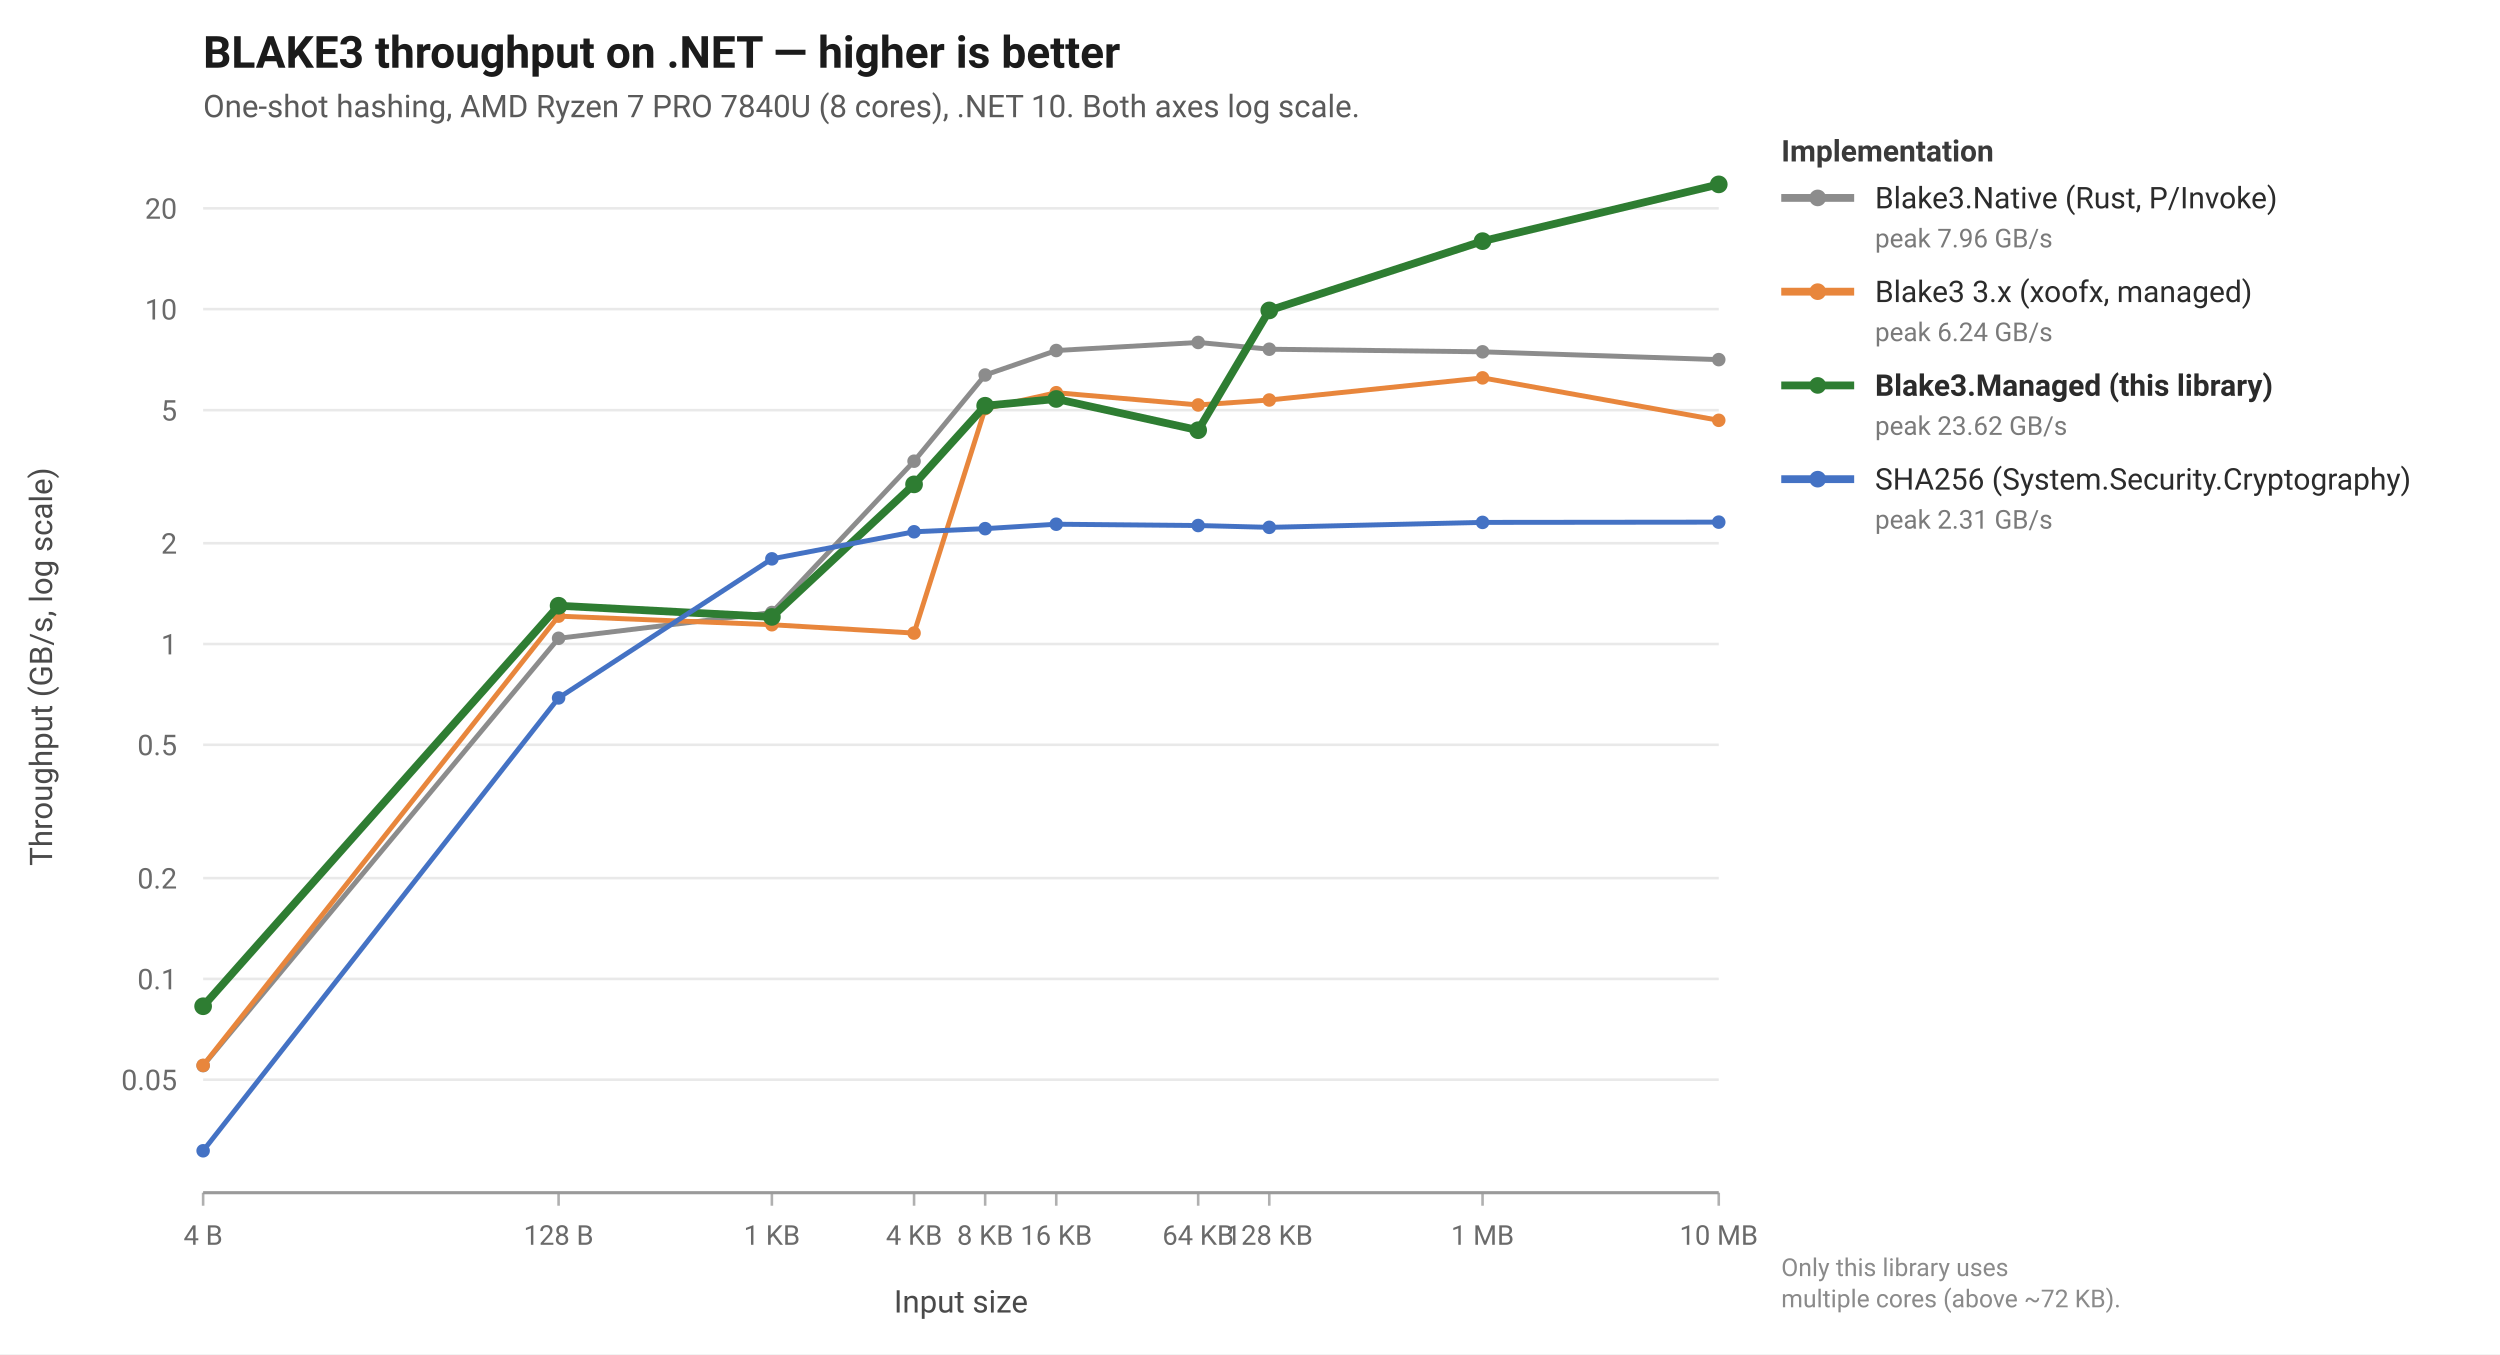
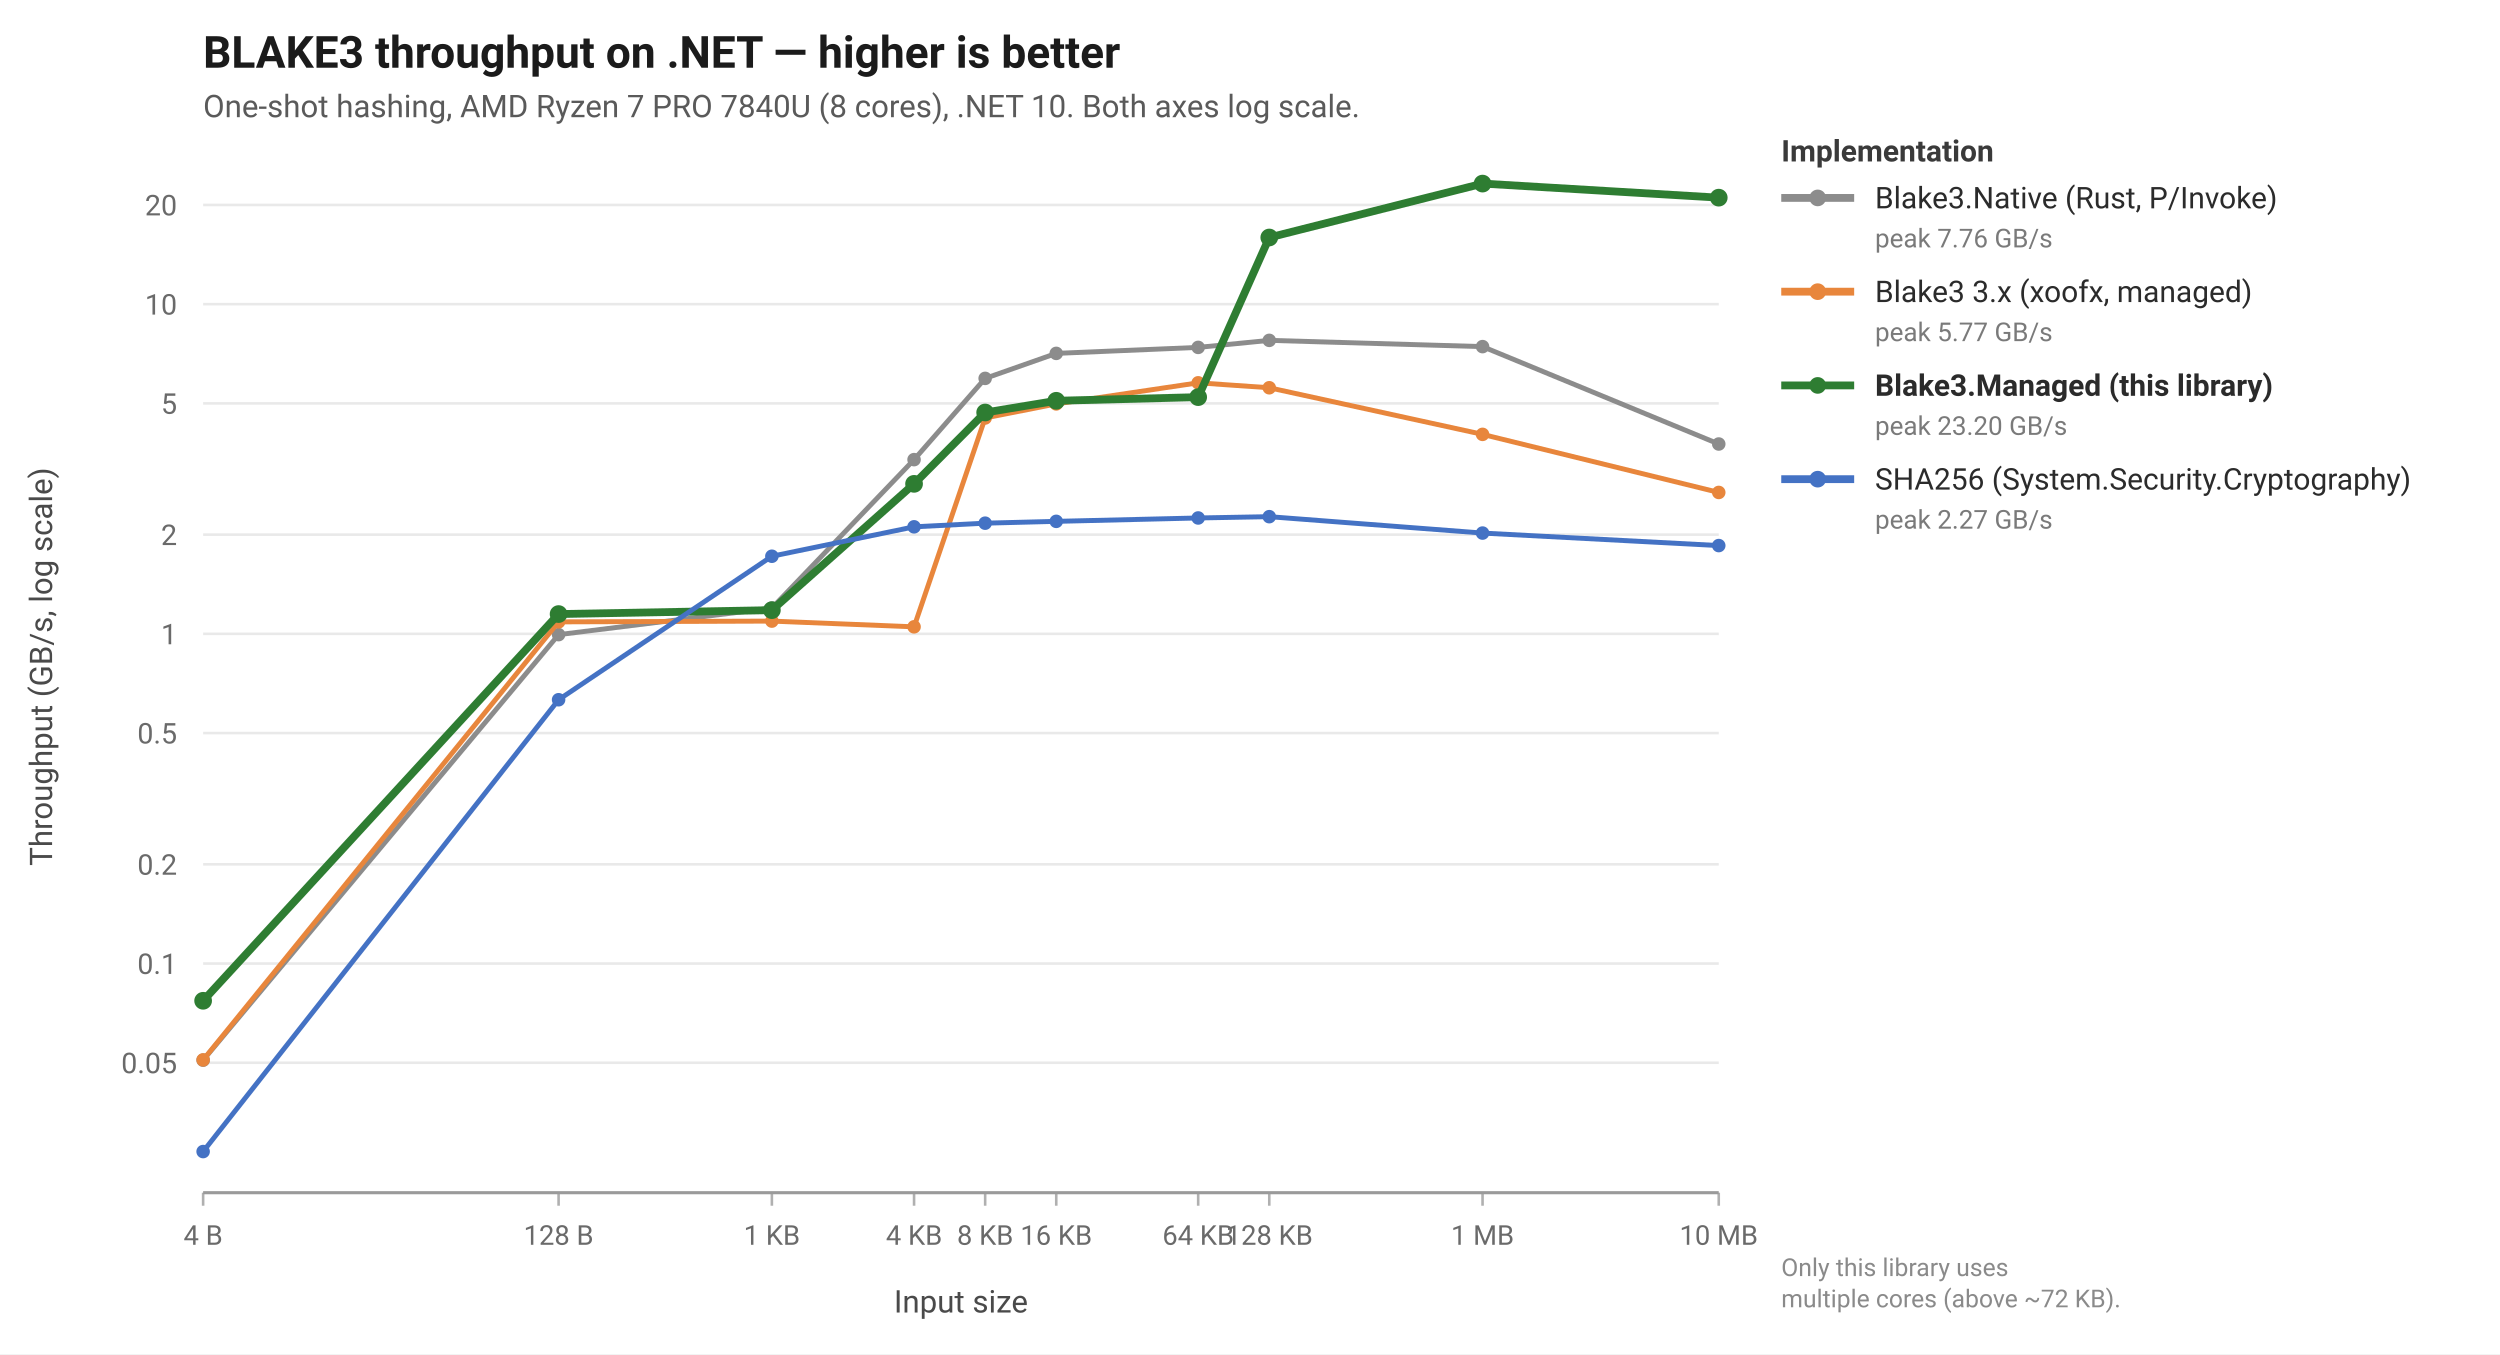
<svg xmlns="http://www.w3.org/2000/svg" width="960" height="520" viewBox="0 0 960 520" font-family="-apple-system,Segoe UI,Roboto,Helvetica,Arial,sans-serif">
  <rect width="960" height="520" fill="#ffffff" />
  <text x="78" y="26" font-size="17" font-weight="600" fill="#1b1b1b">BLAKE3 throughput on .NET — higher is better</text>
  <text x="78" y="45" font-size="12" fill="#5a5a5a">One-shot hashing, AMD Ryzen 7 PRO 7840U (8 cores), .NET 10. Both axes log scale.</text>
-   <line x1="78" y1="414.6" x2="660" y2="414.6" stroke="#e9e9e9" stroke-width="1" />
-   <text x="68" y="418.6" font-size="11" fill="#6a6a6a" text-anchor="end">0.05</text>
-   <line x1="78" y1="375.9" x2="660" y2="375.9" stroke="#e9e9e9" stroke-width="1" />
-   <text x="68" y="379.9" font-size="11" fill="#6a6a6a" text-anchor="end">0.1</text>
-   <line x1="78" y1="337.2" x2="660" y2="337.2" stroke="#e9e9e9" stroke-width="1" />
-   <text x="68" y="341.2" font-size="11" fill="#6a6a6a" text-anchor="end">0.2</text>
-   <line x1="78" y1="286.0" x2="660" y2="286.0" stroke="#e9e9e9" stroke-width="1" />
-   <text x="68" y="290.0" font-size="11" fill="#6a6a6a" text-anchor="end">0.5</text>
-   <line x1="78" y1="247.3" x2="660" y2="247.3" stroke="#e9e9e9" stroke-width="1" />
-   <text x="68" y="251.3" font-size="11" fill="#6a6a6a" text-anchor="end">1</text>
-   <line x1="78" y1="208.6" x2="660" y2="208.6" stroke="#e9e9e9" stroke-width="1" />
-   <text x="68" y="212.6" font-size="11" fill="#6a6a6a" text-anchor="end">2</text>
-   <line x1="78" y1="157.5" x2="660" y2="157.5" stroke="#e9e9e9" stroke-width="1" />
-   <text x="68" y="161.5" font-size="11" fill="#6a6a6a" text-anchor="end">5</text>
-   <line x1="78" y1="118.7" x2="660" y2="118.7" stroke="#e9e9e9" stroke-width="1" />
-   <text x="68" y="122.7" font-size="11" fill="#6a6a6a" text-anchor="end">10</text>
-   <line x1="78" y1="80.0" x2="660" y2="80.0" stroke="#e9e9e9" stroke-width="1" />
-   <text x="68" y="84.0" font-size="11" fill="#6a6a6a" text-anchor="end">20</text>
+   <line x1="78" y1="408.1" x2="660" y2="408.1" stroke="#e9e9e9" stroke-width="1" />
+   <text x="68" y="412.1" font-size="11" fill="#6a6a6a" text-anchor="end">0.05</text>
+   <line x1="78" y1="370.0" x2="660" y2="370.0" stroke="#e9e9e9" stroke-width="1" />
+   <text x="68" y="374.0" font-size="11" fill="#6a6a6a" text-anchor="end">0.1</text>
+   <line x1="78" y1="331.9" x2="660" y2="331.9" stroke="#e9e9e9" stroke-width="1" />
+   <text x="68" y="335.9" font-size="11" fill="#6a6a6a" text-anchor="end">0.2</text>
+   <line x1="78" y1="281.5" x2="660" y2="281.5" stroke="#e9e9e9" stroke-width="1" />
+   <text x="68" y="285.5" font-size="11" fill="#6a6a6a" text-anchor="end">0.5</text>
+   <line x1="78" y1="243.4" x2="660" y2="243.4" stroke="#e9e9e9" stroke-width="1" />
+   <text x="68" y="247.4" font-size="11" fill="#6a6a6a" text-anchor="end">1</text>
+   <line x1="78" y1="205.3" x2="660" y2="205.3" stroke="#e9e9e9" stroke-width="1" />
+   <text x="68" y="209.3" font-size="11" fill="#6a6a6a" text-anchor="end">2</text>
+   <line x1="78" y1="154.9" x2="660" y2="154.9" stroke="#e9e9e9" stroke-width="1" />
+   <text x="68" y="158.9" font-size="11" fill="#6a6a6a" text-anchor="end">5</text>
+   <line x1="78" y1="116.8" x2="660" y2="116.8" stroke="#e9e9e9" stroke-width="1" />
+   <text x="68" y="120.8" font-size="11" fill="#6a6a6a" text-anchor="end">10</text>
+   <line x1="78" y1="78.7" x2="660" y2="78.7" stroke="#e9e9e9" stroke-width="1" />
+   <text x="68" y="82.7" font-size="11" fill="#6a6a6a" text-anchor="end">20</text>
  <text x="20" y="256" font-size="12" fill="#4a4a4a" transform="rotate(-90 20 256)" text-anchor="middle">Throughput (GB/s, log scale)</text>
  <line x1="78.0" y1="458" x2="78.0" y2="463" stroke="#b0b0b0" />
  <text x="78.0" y="478" font-size="10.5" fill="#6a6a6a" text-anchor="middle">4 B</text>
  <line x1="214.5" y1="458" x2="214.5" y2="463" stroke="#b0b0b0" />
  <text x="214.5" y="478" font-size="10.5" fill="#6a6a6a" text-anchor="middle">128 B</text>
  <line x1="296.4" y1="458" x2="296.4" y2="463" stroke="#b0b0b0" />
  <text x="296.4" y="478" font-size="10.5" fill="#6a6a6a" text-anchor="middle">1 KB</text>
  <line x1="351.0" y1="458" x2="351.0" y2="463" stroke="#b0b0b0" />
  <text x="351.0" y="478" font-size="10.5" fill="#6a6a6a" text-anchor="middle">4 KB</text>
  <line x1="378.3" y1="458" x2="378.3" y2="463" stroke="#b0b0b0" />
  <text x="378.3" y="478" font-size="10.5" fill="#6a6a6a" text-anchor="middle">8 KB</text>
  <line x1="405.6" y1="458" x2="405.6" y2="463" stroke="#b0b0b0" />
  <text x="405.6" y="478" font-size="10.5" fill="#6a6a6a" text-anchor="middle">16 KB</text>
  <line x1="460.1" y1="458" x2="460.1" y2="463" stroke="#b0b0b0" />
  <text x="460.1" y="478" font-size="10.5" fill="#6a6a6a" text-anchor="middle">64 KB</text>
  <line x1="487.4" y1="458" x2="487.4" y2="463" stroke="#b0b0b0" />
  <text x="487.4" y="478" font-size="10.5" fill="#6a6a6a" text-anchor="middle">128 KB</text>
  <line x1="569.3" y1="458" x2="569.3" y2="463" stroke="#b0b0b0" />
  <text x="569.3" y="478" font-size="10.5" fill="#6a6a6a" text-anchor="middle">1 MB</text>
  <line x1="660.0" y1="458" x2="660.0" y2="463" stroke="#b0b0b0" />
  <text x="660.0" y="478" font-size="10.5" fill="#6a6a6a" text-anchor="middle">10 MB</text>
  <line x1="78" y1="458" x2="660" y2="458" stroke="#9a9a9a" stroke-width="1.2" />
  <text x="369" y="504" font-size="12" fill="#4a4a4a" text-anchor="middle">Input size</text>
-   <path d="M78.0,409.2 L214.5,245.1 L296.4,235.2 L351.0,177.1 L378.3,144.0 L405.6,134.6 L460.1,131.5 L487.4,134.1 L569.3,135.1 L660.0,138.1" fill="none" stroke="#8c8c8c" stroke-width="1.9" stroke-linejoin="round" stroke-linecap="round" />
-   <circle cx="78.0" cy="409.2" r="2.6" fill="#8c8c8c" />
-   <circle cx="214.5" cy="245.1" r="2.6" fill="#8c8c8c" />
-   <circle cx="296.4" cy="235.2" r="2.6" fill="#8c8c8c" />
-   <circle cx="351.0" cy="177.1" r="2.6" fill="#8c8c8c" />
-   <circle cx="378.3" cy="144.0" r="2.6" fill="#8c8c8c" />
-   <circle cx="405.6" cy="134.6" r="2.6" fill="#8c8c8c" />
-   <circle cx="460.1" cy="131.5" r="2.6" fill="#8c8c8c" />
-   <circle cx="487.4" cy="134.1" r="2.6" fill="#8c8c8c" />
-   <circle cx="569.3" cy="135.1" r="2.6" fill="#8c8c8c" />
-   <circle cx="660.0" cy="138.1" r="2.6" fill="#8c8c8c" />
-   <path d="M78.0,409.1 L214.5,236.6 L296.4,239.9 L351.0,243.1 L378.3,156.9 L405.6,150.8 L460.1,155.5 L487.4,153.6 L569.3,145.1 L660.0,161.4" fill="none" stroke="#e8863c" stroke-width="1.9" stroke-linejoin="round" stroke-linecap="round" />
-   <circle cx="78.0" cy="409.1" r="2.6" fill="#e8863c" />
-   <circle cx="214.5" cy="236.6" r="2.6" fill="#e8863c" />
-   <circle cx="296.4" cy="239.9" r="2.6" fill="#e8863c" />
-   <circle cx="351.0" cy="243.1" r="2.6" fill="#e8863c" />
-   <circle cx="378.3" cy="156.9" r="2.6" fill="#e8863c" />
-   <circle cx="405.6" cy="150.8" r="2.6" fill="#e8863c" />
-   <circle cx="460.1" cy="155.5" r="2.6" fill="#e8863c" />
-   <circle cx="487.4" cy="153.6" r="2.6" fill="#e8863c" />
-   <circle cx="569.3" cy="145.1" r="2.6" fill="#e8863c" />
-   <circle cx="660.0" cy="161.4" r="2.6" fill="#e8863c" />
-   <path d="M78.0,386.4 L214.5,232.6 L296.4,236.9 L351.0,186.0 L378.3,155.8 L405.6,153.2 L460.1,165.2 L487.4,119.2 L569.3,92.6 L660.0,70.8" fill="none" stroke="#2e7d32" stroke-width="3.0" stroke-linejoin="round" stroke-linecap="round" />
-   <circle cx="78.0" cy="386.4" r="3.4" fill="#2e7d32" />
-   <circle cx="214.5" cy="232.6" r="3.4" fill="#2e7d32" />
-   <circle cx="296.4" cy="236.9" r="3.4" fill="#2e7d32" />
-   <circle cx="351.0" cy="186.0" r="3.4" fill="#2e7d32" />
-   <circle cx="378.3" cy="155.8" r="3.4" fill="#2e7d32" />
-   <circle cx="405.6" cy="153.2" r="3.4" fill="#2e7d32" />
-   <circle cx="460.1" cy="165.2" r="3.4" fill="#2e7d32" />
-   <circle cx="487.4" cy="119.2" r="3.4" fill="#2e7d32" />
-   <circle cx="569.3" cy="92.6" r="3.4" fill="#2e7d32" />
-   <circle cx="660.0" cy="70.8" r="3.4" fill="#2e7d32" />
-   <path d="M78.0,441.9 L214.5,268.0 L296.4,214.6 L351.0,204.2 L378.3,203.0 L405.6,201.3 L460.1,201.8 L487.4,202.5 L569.3,200.6 L660.0,200.5" fill="none" stroke="#4472c4" stroke-width="1.9" stroke-linejoin="round" stroke-linecap="round" />
-   <circle cx="78.0" cy="441.9" r="2.6" fill="#4472c4" />
-   <circle cx="214.5" cy="268.0" r="2.6" fill="#4472c4" />
-   <circle cx="296.4" cy="214.6" r="2.6" fill="#4472c4" />
-   <circle cx="351.0" cy="204.2" r="2.6" fill="#4472c4" />
-   <circle cx="378.3" cy="203.0" r="2.6" fill="#4472c4" />
-   <circle cx="405.6" cy="201.3" r="2.6" fill="#4472c4" />
-   <circle cx="460.1" cy="201.8" r="2.6" fill="#4472c4" />
-   <circle cx="487.4" cy="202.5" r="2.6" fill="#4472c4" />
-   <circle cx="569.3" cy="200.6" r="2.6" fill="#4472c4" />
-   <circle cx="660.0" cy="200.5" r="2.6" fill="#4472c4" />
+   <path d="M78.0,407.1 L214.5,243.7 L296.4,233.5 L351.0,176.5 L378.3,145.3 L405.6,135.7 L460.1,133.4 L487.4,130.7 L569.3,133.1 L660.0,170.5" fill="none" stroke="#8c8c8c" stroke-width="1.9" stroke-linejoin="round" stroke-linecap="round" />
+   <circle cx="78.0" cy="407.1" r="2.6" fill="#8c8c8c" />
+   <circle cx="214.5" cy="243.7" r="2.6" fill="#8c8c8c" />
+   <circle cx="296.4" cy="233.5" r="2.6" fill="#8c8c8c" />
+   <circle cx="351.0" cy="176.5" r="2.6" fill="#8c8c8c" />
+   <circle cx="378.3" cy="145.3" r="2.6" fill="#8c8c8c" />
+   <circle cx="405.6" cy="135.7" r="2.6" fill="#8c8c8c" />
+   <circle cx="460.1" cy="133.4" r="2.6" fill="#8c8c8c" />
+   <circle cx="487.4" cy="130.7" r="2.6" fill="#8c8c8c" />
+   <circle cx="569.3" cy="133.1" r="2.6" fill="#8c8c8c" />
+   <circle cx="660.0" cy="170.5" r="2.6" fill="#8c8c8c" />
+   <path d="M78.0,407.0 L214.5,238.8 L296.4,238.5 L351.0,240.7 L378.3,160.5 L405.6,155.1 L460.1,147.0 L487.4,148.9 L569.3,166.8 L660.0,189.1" fill="none" stroke="#e8863c" stroke-width="1.9" stroke-linejoin="round" stroke-linecap="round" />
+   <circle cx="78.0" cy="407.0" r="2.6" fill="#e8863c" />
+   <circle cx="214.5" cy="238.8" r="2.6" fill="#e8863c" />
+   <circle cx="296.4" cy="238.5" r="2.6" fill="#e8863c" />
+   <circle cx="351.0" cy="240.7" r="2.6" fill="#e8863c" />
+   <circle cx="378.3" cy="160.5" r="2.6" fill="#e8863c" />
+   <circle cx="405.6" cy="155.1" r="2.6" fill="#e8863c" />
+   <circle cx="460.1" cy="147.0" r="2.6" fill="#e8863c" />
+   <circle cx="487.4" cy="148.9" r="2.6" fill="#e8863c" />
+   <circle cx="569.3" cy="166.8" r="2.6" fill="#e8863c" />
+   <circle cx="660.0" cy="189.1" r="2.6" fill="#e8863c" />
+   <path d="M78.0,384.3 L214.5,235.8 L296.4,234.3 L351.0,185.8 L378.3,158.4 L405.6,153.9 L460.1,152.5 L487.4,91.2 L569.3,70.5 L660.0,75.9" fill="none" stroke="#2e7d32" stroke-width="3.0" stroke-linejoin="round" stroke-linecap="round" />
+   <circle cx="78.0" cy="384.3" r="3.4" fill="#2e7d32" />
+   <circle cx="214.5" cy="235.8" r="3.4" fill="#2e7d32" />
+   <circle cx="296.4" cy="234.3" r="3.4" fill="#2e7d32" />
+   <circle cx="351.0" cy="185.8" r="3.4" fill="#2e7d32" />
+   <circle cx="378.3" cy="158.4" r="3.4" fill="#2e7d32" />
+   <circle cx="405.6" cy="153.9" r="3.4" fill="#2e7d32" />
+   <circle cx="460.1" cy="152.5" r="3.4" fill="#2e7d32" />
+   <circle cx="487.4" cy="91.2" r="3.4" fill="#2e7d32" />
+   <circle cx="569.3" cy="70.5" r="3.4" fill="#2e7d32" />
+   <circle cx="660.0" cy="75.9" r="3.4" fill="#2e7d32" />
+   <path d="M78.0,442.2 L214.5,268.7 L296.4,213.6 L351.0,202.3 L378.3,200.9 L405.6,200.2 L460.1,198.9 L487.4,198.4 L569.3,204.7 L660.0,209.5" fill="none" stroke="#4472c4" stroke-width="1.9" stroke-linejoin="round" stroke-linecap="round" />
+   <circle cx="78.0" cy="442.2" r="2.6" fill="#4472c4" />
+   <circle cx="214.5" cy="268.7" r="2.6" fill="#4472c4" />
+   <circle cx="296.4" cy="213.6" r="2.6" fill="#4472c4" />
+   <circle cx="351.0" cy="202.3" r="2.6" fill="#4472c4" />
+   <circle cx="378.3" cy="200.9" r="2.6" fill="#4472c4" />
+   <circle cx="405.6" cy="200.2" r="2.6" fill="#4472c4" />
+   <circle cx="460.1" cy="198.9" r="2.6" fill="#4472c4" />
+   <circle cx="487.4" cy="198.4" r="2.6" fill="#4472c4" />
+   <circle cx="569.3" cy="204.7" r="2.6" fill="#4472c4" />
+   <circle cx="660.0" cy="209.5" r="2.6" fill="#4472c4" />
  <text x="684" y="62" font-size="11.5" font-weight="600" fill="#3a3a3a">Implementation</text>
  <line x1="684" y1="76" x2="712" y2="76" stroke="#8c8c8c" stroke-width="3" />
  <circle cx="698" cy="76" r="3.2" fill="#8c8c8c" />
  <text x="720" y="80" font-size="11.5" font-weight="400" fill="#2b2b2b">Blake3.Native (Rust, P/Invoke)</text>
-   <text x="720" y="95" font-size="10" fill="#7a7a7a">peak 7.96 GB/s</text>
+   <text x="720" y="95" font-size="10" fill="#7a7a7a">peak 7.76 GB/s</text>
  <line x1="684" y1="112" x2="712" y2="112" stroke="#e8863c" stroke-width="3" />
  <circle cx="698" cy="112" r="3.2" fill="#e8863c" />
  <text x="720" y="116" font-size="11.5" font-weight="400" fill="#2b2b2b">Blake3 3.x (xoofx, managed)</text>
-   <text x="720" y="131" font-size="10" fill="#7a7a7a">peak 6.24 GB/s</text>
+   <text x="720" y="131" font-size="10" fill="#7a7a7a">peak 5.77 GB/s</text>
  <line x1="684" y1="148" x2="712" y2="148" stroke="#2e7d32" stroke-width="3" />
  <circle cx="698" cy="148" r="3.2" fill="#2e7d32" />
  <text x="720" y="152" font-size="11.5" font-weight="600" fill="#2b2b2b">Blake3.Managed (this library)</text>
-   <text x="720" y="167" font-size="10" fill="#7a7a7a">peak 23.62 GB/s</text>
+   <text x="720" y="167" font-size="10" fill="#7a7a7a">peak 23.20 GB/s</text>
  <line x1="684" y1="184" x2="712" y2="184" stroke="#4472c4" stroke-width="3" />
  <circle cx="698" cy="184" r="3.2" fill="#4472c4" />
  <text x="720" y="188" font-size="11.5" font-weight="400" fill="#2b2b2b">SHA256 (System.Security.Cryptography)</text>
-   <text x="720" y="203" font-size="10" fill="#7a7a7a">peak 2.31 GB/s</text>
+   <text x="720" y="203" font-size="10" fill="#7a7a7a">peak 2.27 GB/s</text>
  <text x="684" y="490" font-size="9.5" fill="#8a8a8a">Only this library uses</text>
  <text x="684" y="502" font-size="9.5" fill="#8a8a8a">multiple cores (above ~72 KB).</text>
</svg>
